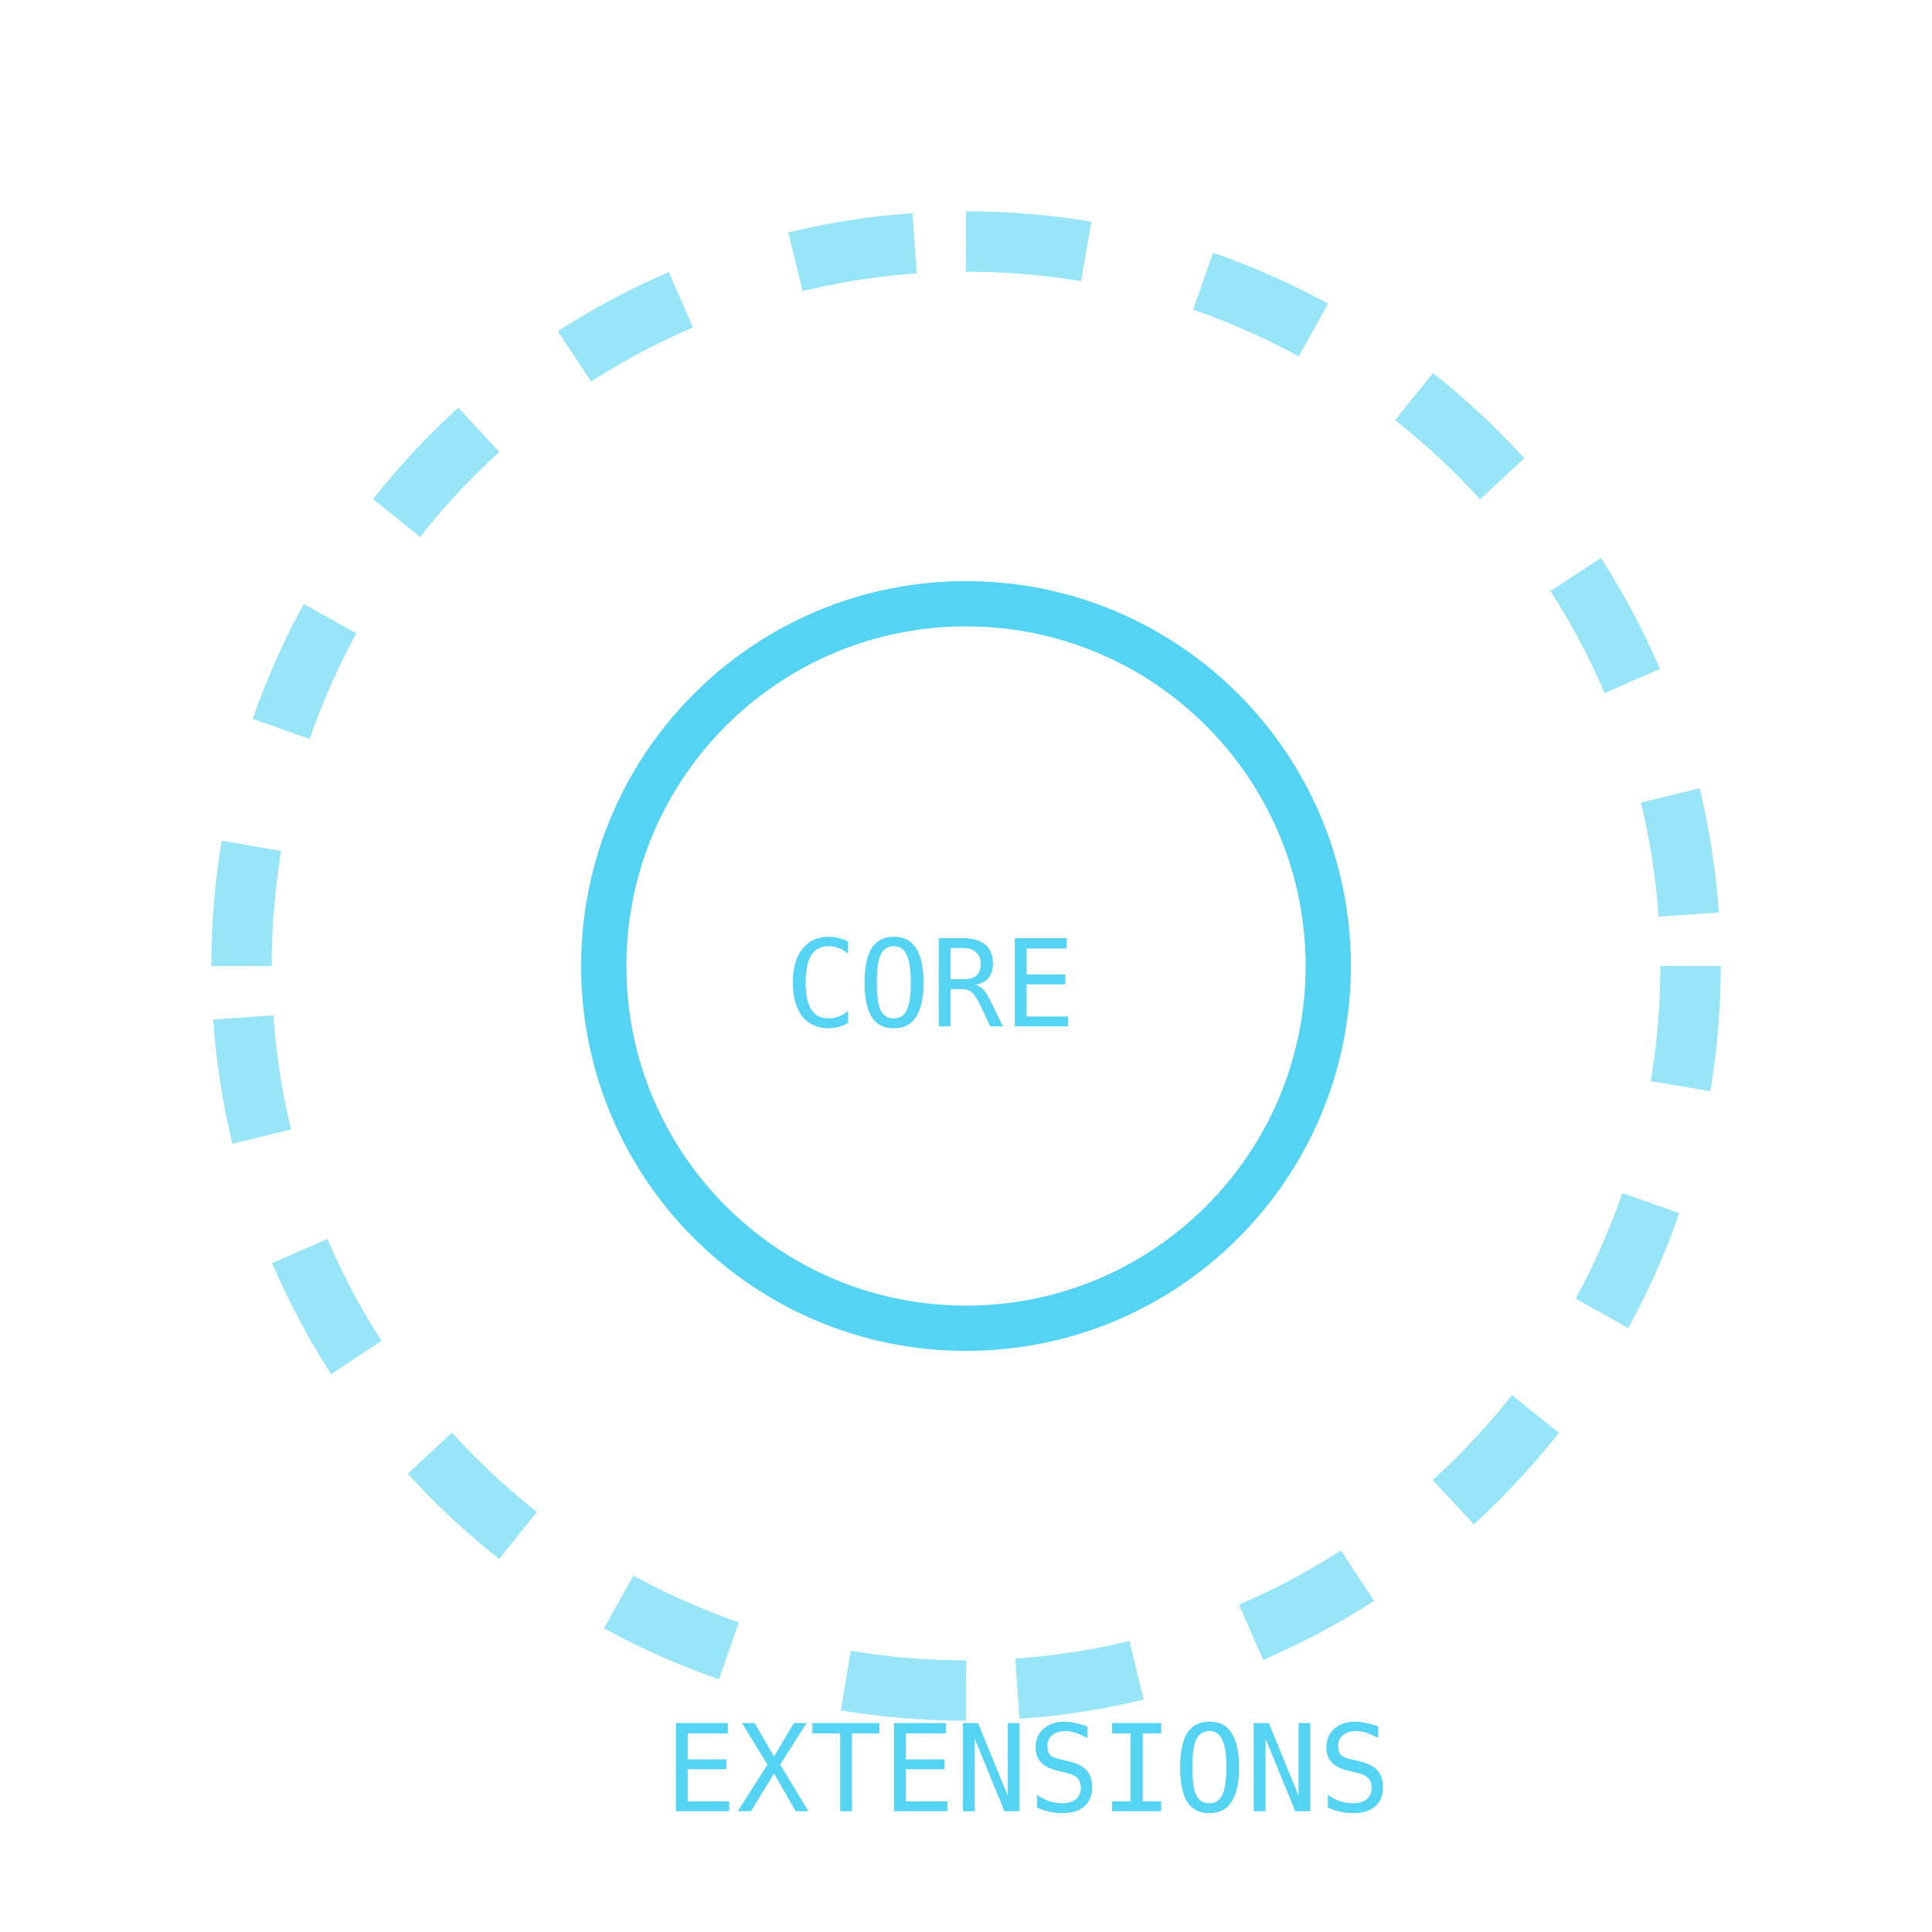
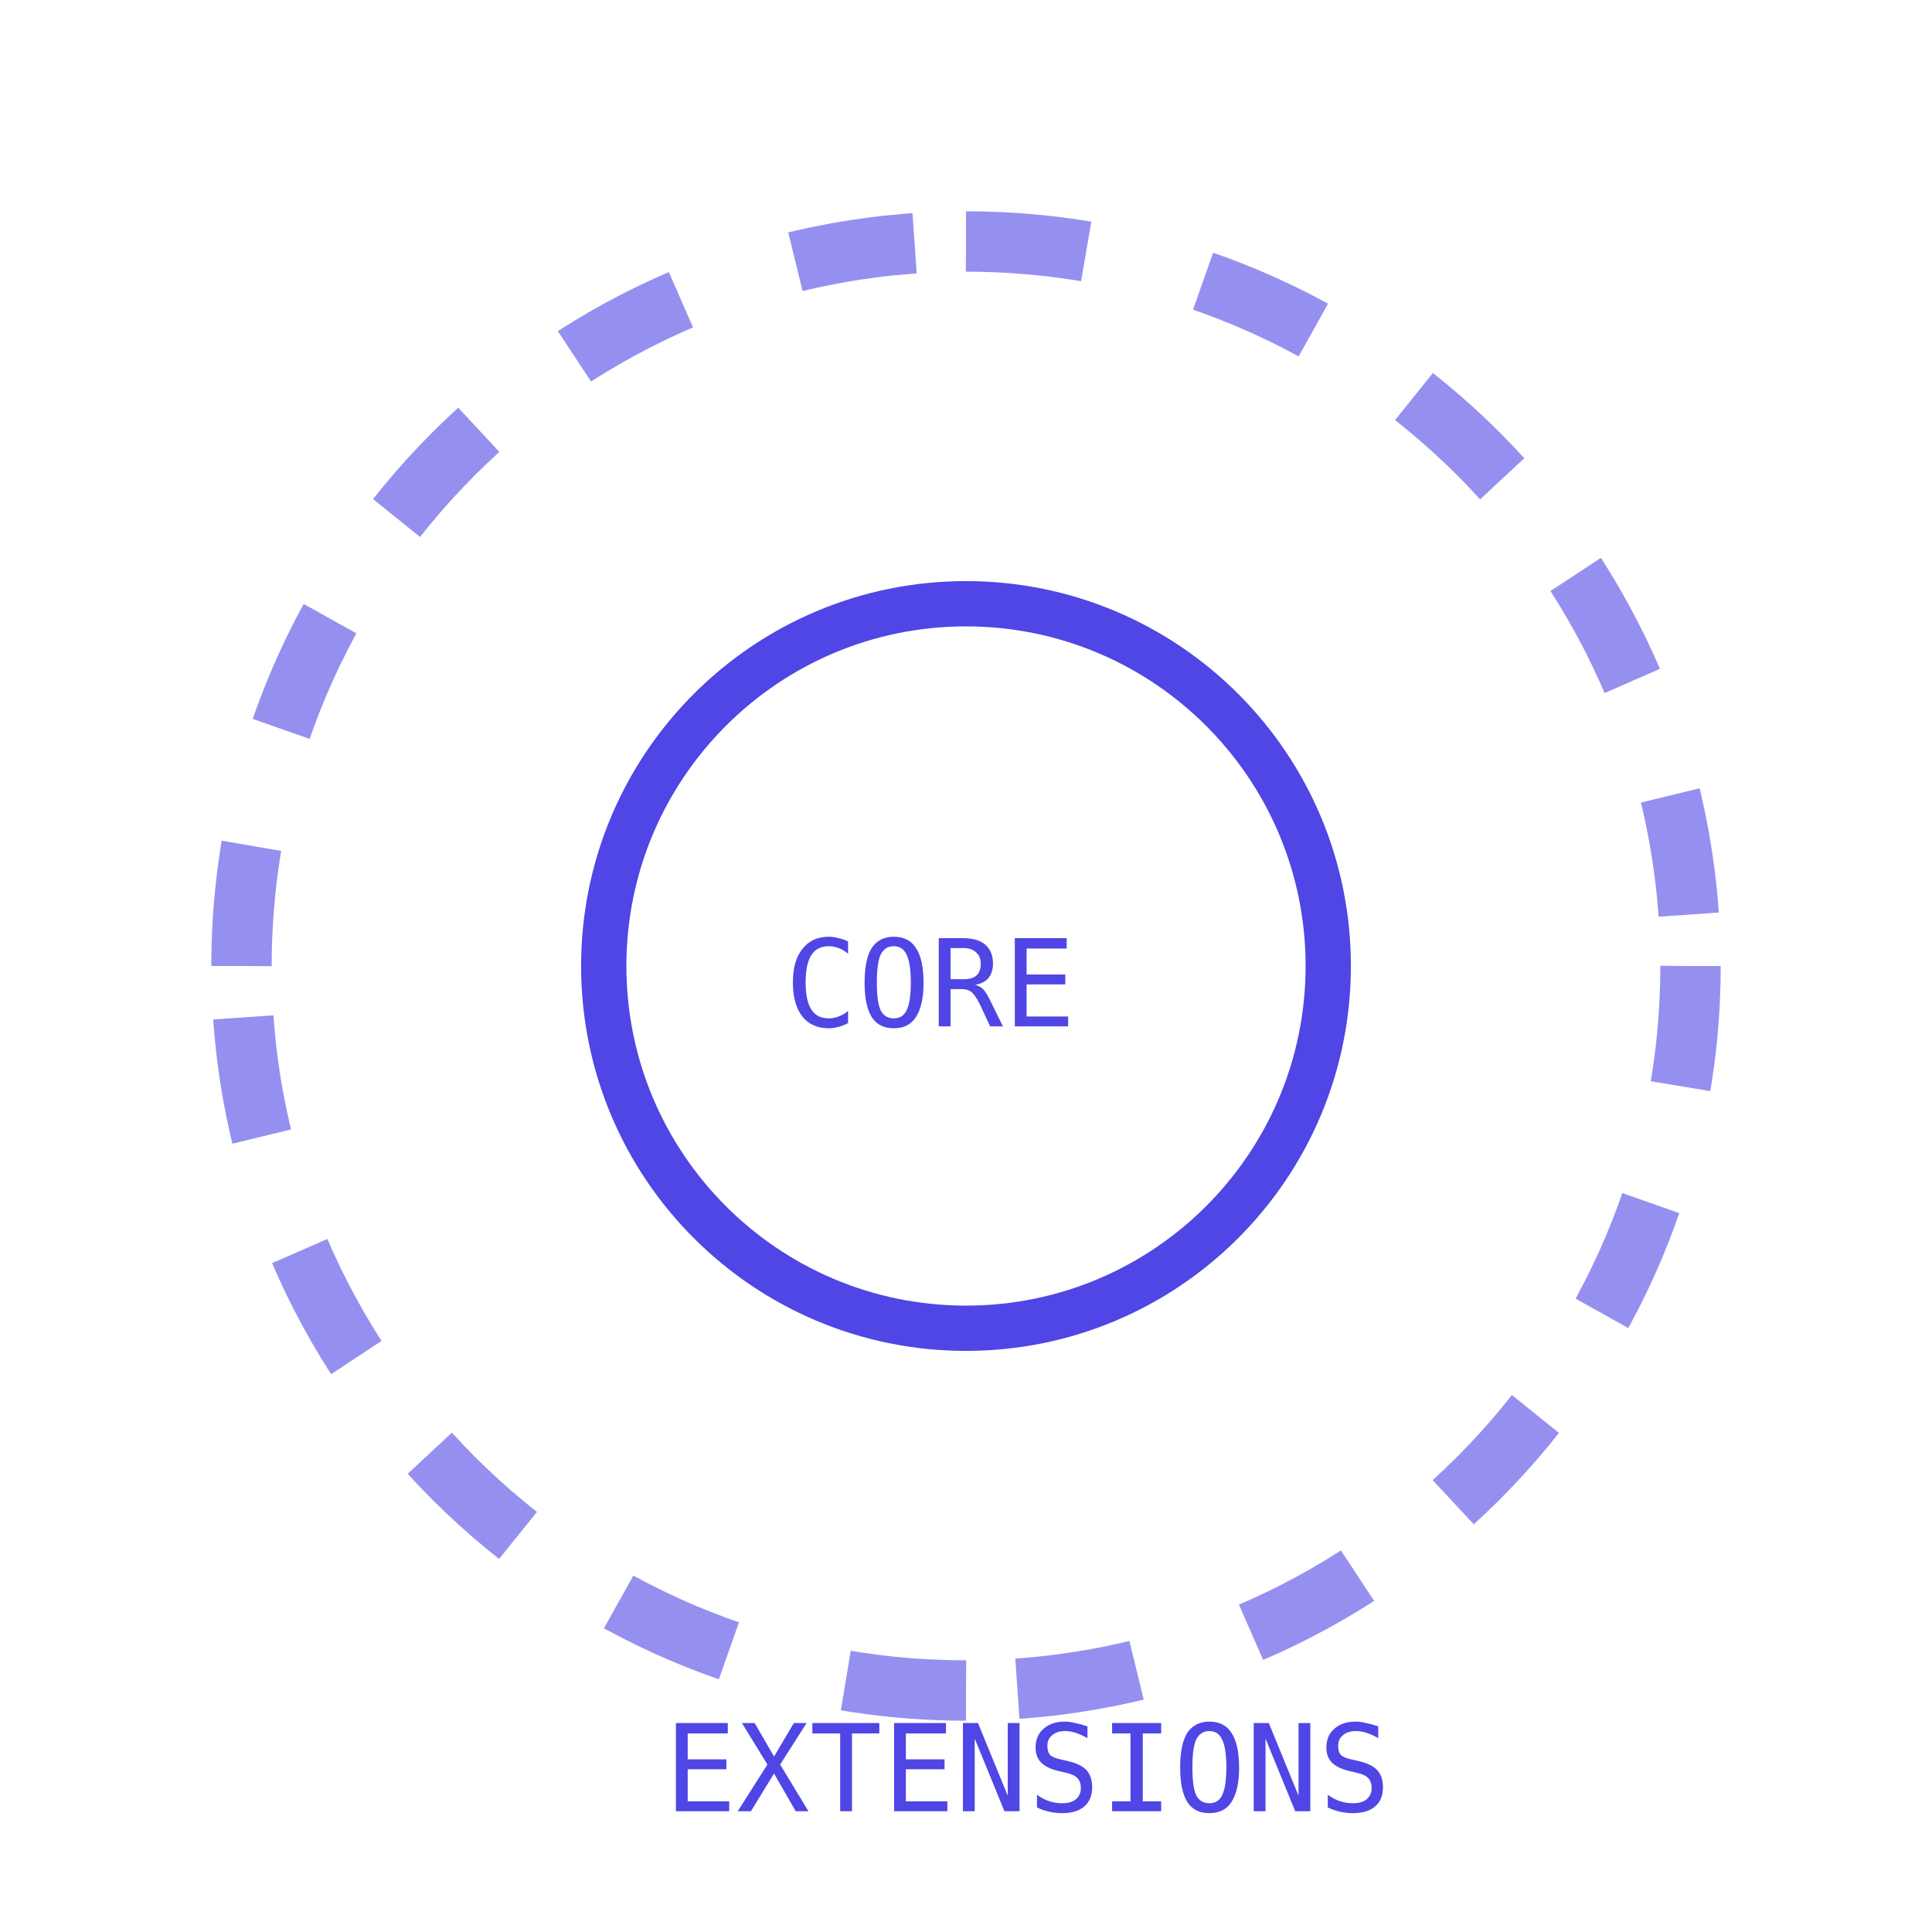
<svg xmlns="http://www.w3.org/2000/svg" width="100" height="100" viewBox="0 0 64 64" fill="none">
-   <circle cx="32" cy="32" r="12" stroke="#54d4f2" stroke-width="1.5" fill="none" />
-   <text x="26" y="34" fill="#54d4f2" font-family="monospace" font-size="4">CORE</text>
-   <path d="M32 8 A24 24 0 0 1 56 32" stroke="#54d4f2" stroke-width="2" stroke-dasharray="4 4" opacity="0.6" />
-   <path d="M56 32 A24 24 0 0 1 32 56" stroke="#54d4f2" stroke-width="2" stroke-dasharray="4 4" opacity="0.6" />
-   <path d="M32 56 A24 24 0 0 1 8 32" stroke="#54d4f2" stroke-width="2" stroke-dasharray="4 4" opacity="0.6" />
-   <path d="M8 32 A24 24 0 0 1 32 8" stroke="#54d4f2" stroke-width="2" stroke-dasharray="4 4" opacity="0.6" />
-   <text x="22" y="60" fill="#54d4f2" font-family="monospace" font-size="4">EXTENSIONS</text>
+   <circle cx="32" cy="32" r="12" stroke="#4f46e5" stroke-width="1.5" fill="none" />
+   <text x="26" y="34" fill="#4f46e5" font-family="monospace" font-size="4">CORE</text>
+   <path d="M32 8 A24 24 0 0 1 56 32" stroke="#4f46e5" stroke-width="2" stroke-dasharray="4 4" opacity="0.6" />
+   <path d="M56 32 A24 24 0 0 1 32 56" stroke="#4f46e5" stroke-width="2" stroke-dasharray="4 4" opacity="0.6" />
+   <path d="M32 56 A24 24 0 0 1 8 32" stroke="#4f46e5" stroke-width="2" stroke-dasharray="4 4" opacity="0.6" />
+   <path d="M8 32 A24 24 0 0 1 32 8" stroke="#4f46e5" stroke-width="2" stroke-dasharray="4 4" opacity="0.6" />
+   <text x="22" y="60" fill="#4f46e5" font-family="monospace" font-size="4">EXTENSIONS</text>
</svg>
